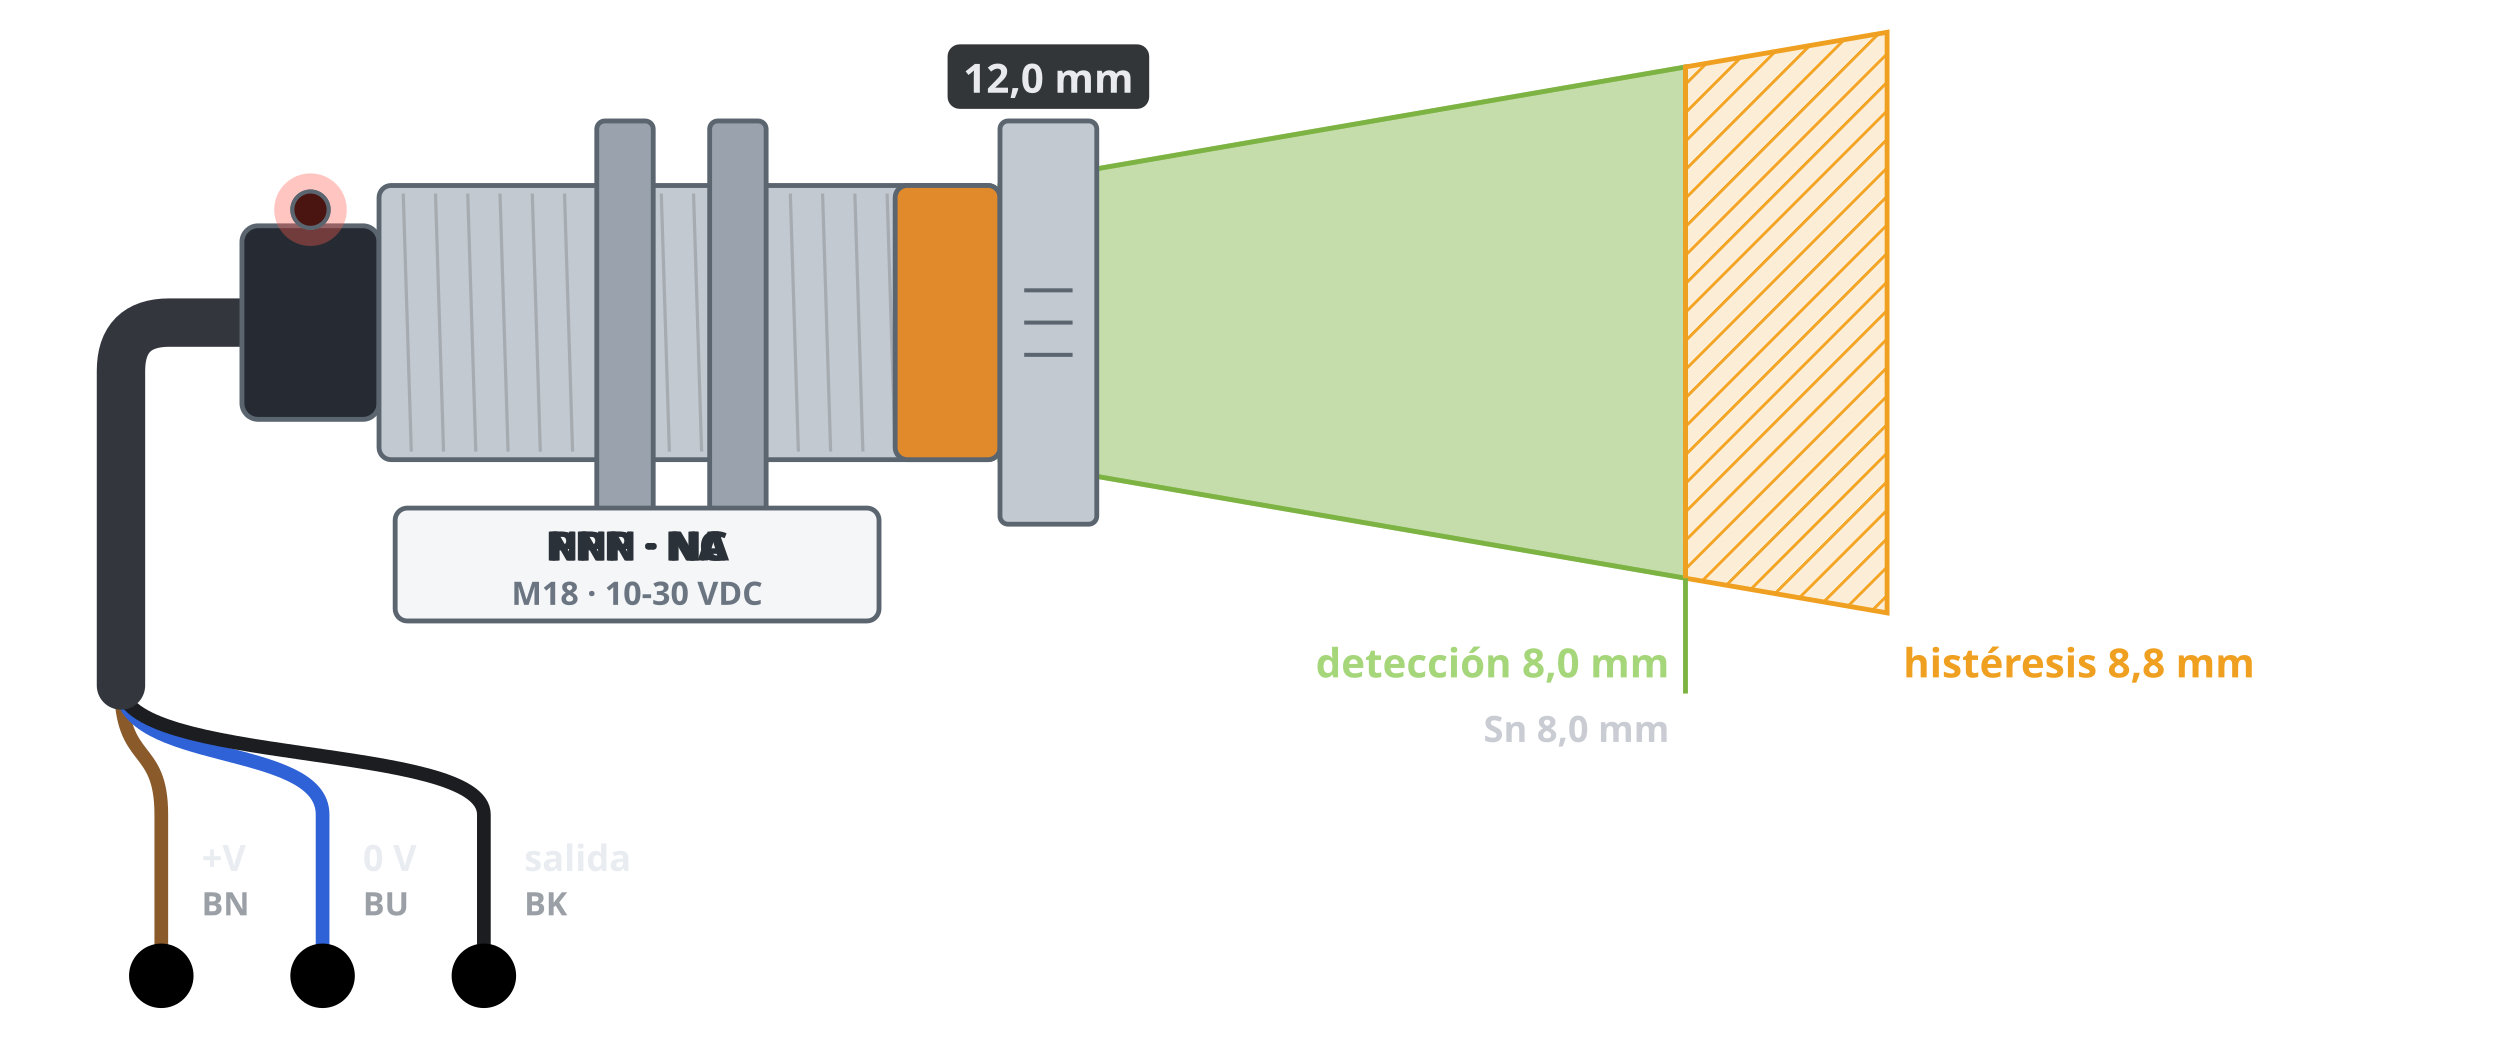
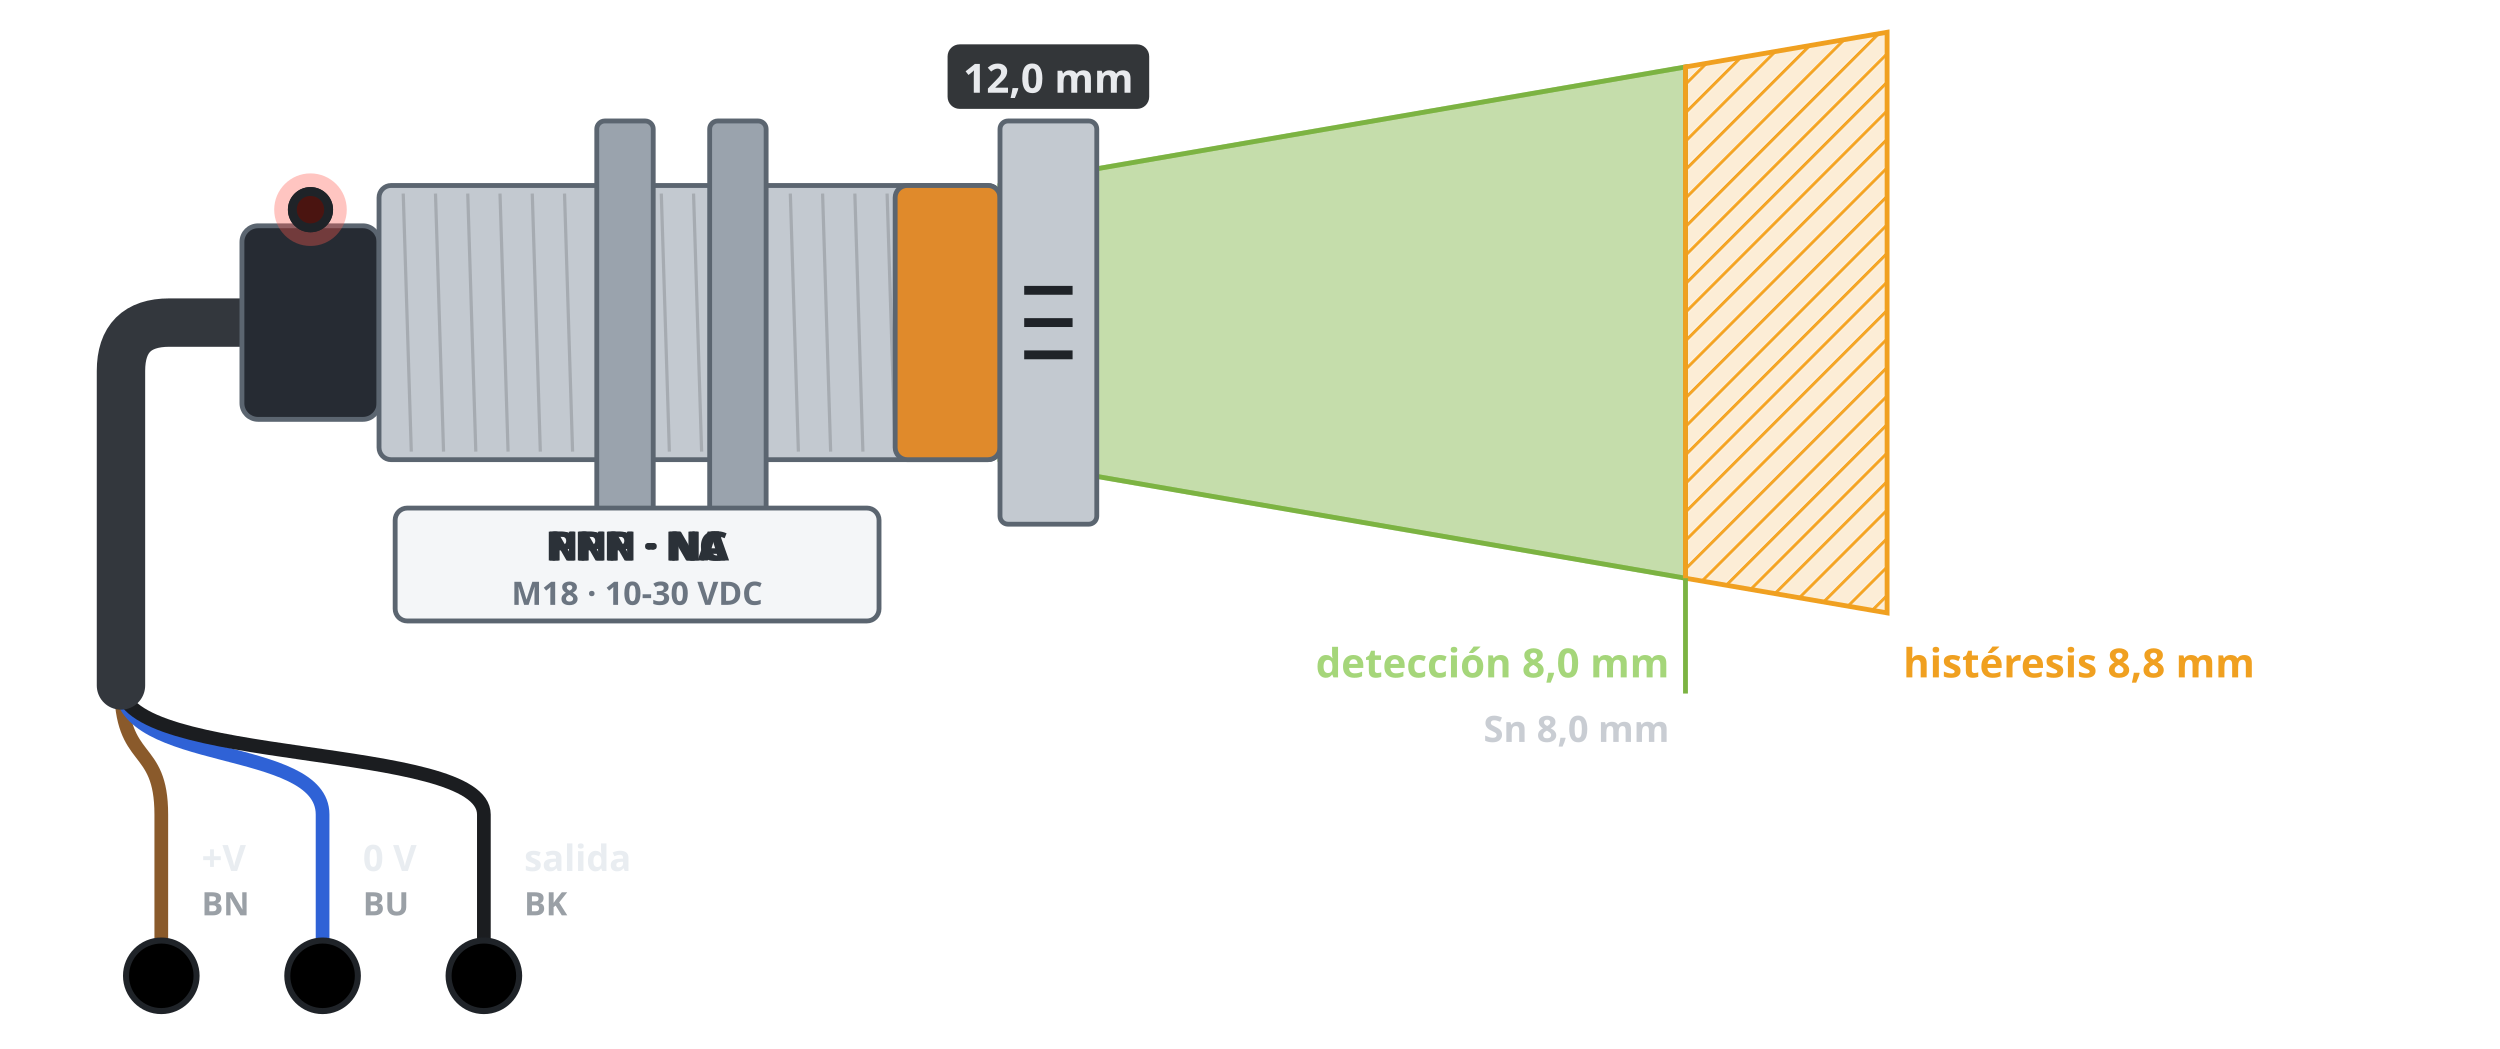
<svg xmlns="http://www.w3.org/2000/svg" viewBox="0 0 620 260" width="620" height="260" font-family="Segoe UI,Noto Sans,Arial,sans-serif">
  <defs>
    <pattern id="jwc-hys" width="5" height="5" patternUnits="userSpaceOnUse" patternTransform="rotate(45)">
      <rect width="5" height="5" fill="#f0a020" fill-opacity=".18" />
      <line x1="0" y1="0" x2="0" y2="5" stroke="#f0a020" stroke-width="1.4" />
    </pattern>
  </defs>
  <g data-show="!out.detecting">
    <g opacity=".4">
      <path d="M248 46 L418 16.6 V143.4 L248 114 Z" fill="#7cb342" stroke="#7cb342" stroke-width="1.2" fill-opacity=".35" />
    </g>
  </g>
  <g data-show="out.detecting">
    <path d="M248 46 L418 16.6 V143.4 L248 114 Z" fill="#7cb342" stroke="#7cb342" stroke-width="1.2" fill-opacity=".35" />
  </g>
  <path d="M418 16.6 L468 8 V152 L418 143.4 Z" fill="url(#jwc-hys)" stroke="#f0a020" stroke-width="1.2" />
  <path d="M418 143.4 V172" fill="none" stroke="#7cb342" stroke-width="1.2" />
  <text x="414" y="168" font-size="10" font-weight="700" fill="#a5d67a" text-anchor="end">detección 8,0 mm</text>
  <text x="472" y="168" font-size="10" font-weight="700" fill="#f0a020" text-anchor="start">histéresis 8,8 mm</text>
  <text x="414" y="184" font-size="9" font-weight="700" fill="#c9cdd3" text-anchor="end" data-text="out.snTxt">Sn 8,0 mm</text>
  <path d="M60 80 H42 Q30 80 30 92 V170 C30 190 40 184 40 202 V236" fill="none" stroke="#8a5a2b" stroke-width="3.4" />
-   <circle cx="40" cy="242" r="7" fill="#f4f6f8" stroke="#5b6570" stroke-width="1.2" />
-   <circle cx="40" cy="242" r="4.8" fill="none" stroke="#c9cfd6" stroke-width="1" />
-   <path d="M36.5 242h7 M40 238.5v7" fill="none" stroke="#39414b" stroke-width="1.8" stroke-linecap="round" />
+   <circle cx="40" cy="242" r="8.4" fill="#fbfbfc" stroke="#1f2328" stroke-width="2.2" />
+   <circle cx="40" cy="242" r="5.6" fill="none" stroke="#a3aab2" stroke-width="1.1" />
+   <path d="M35.4 242h9.2 M40 237.4v9.2" fill="none" stroke="#2a2e33" stroke-width="2.52" stroke-linecap="round" />
  <circle class="jw-term" data-term="BN" cx="40" cy="242" r="8" />
  <text x="50" y="216" font-size="9" font-weight="800" fill="#e9edf1" text-anchor="start">+V</text>
  <text x="50" y="227" font-size="8" font-weight="700" fill="#9aa0a6" text-anchor="start">BN</text>
  <path d="M60 80 H42 Q30 80 30 92 V170 C30 190 80 184 80 202 V236" fill="none" stroke="#2f62d6" stroke-width="3.4" />
-   <circle cx="80" cy="242" r="7" fill="#f4f6f8" stroke="#5b6570" stroke-width="1.2" />
-   <circle cx="80" cy="242" r="4.8" fill="none" stroke="#c9cfd6" stroke-width="1" />
-   <path d="M76.5 242h7 M80 238.5v7" fill="none" stroke="#39414b" stroke-width="1.8" stroke-linecap="round" />
+   <circle cx="80" cy="242" r="8.4" fill="#fbfbfc" stroke="#1f2328" stroke-width="2.2" />
+   <circle cx="80" cy="242" r="5.6" fill="none" stroke="#a3aab2" stroke-width="1.1" />
+   <path d="M75.4 242h9.2 M80 237.4v9.2" fill="none" stroke="#2a2e33" stroke-width="2.52" stroke-linecap="round" />
  <circle class="jw-term" data-term="BU" cx="80" cy="242" r="8" />
  <text x="90" y="216" font-size="9" font-weight="800" fill="#e9edf1" text-anchor="start">0 V</text>
  <text x="90" y="227" font-size="8" font-weight="700" fill="#9aa0a6" text-anchor="start">BU</text>
  <path d="M60 80 H42 Q30 80 30 92 V170 C30 190 120 184 120 202 V236" fill="none" stroke="#1b1d20" stroke-width="3.4" />
-   <circle cx="120" cy="242" r="7" fill="#f4f6f8" stroke="#5b6570" stroke-width="1.2" />
-   <circle cx="120" cy="242" r="4.8" fill="none" stroke="#c9cfd6" stroke-width="1" />
-   <path d="M116.5 242h7 M120 238.5v7" fill="none" stroke="#39414b" stroke-width="1.8" stroke-linecap="round" />
+   <circle cx="120" cy="242" r="8.4" fill="#fbfbfc" stroke="#1f2328" stroke-width="2.2" />
+   <circle cx="120" cy="242" r="5.6" fill="none" stroke="#a3aab2" stroke-width="1.1" />
+   <path d="M115.4 242h9.2 M120 237.4v9.2" fill="none" stroke="#2a2e33" stroke-width="2.52" stroke-linecap="round" />
  <circle class="jw-term" data-term="BK" cx="120" cy="242" r="8" />
  <text x="130" y="216" font-size="9" font-weight="800" fill="#e9edf1" text-anchor="start">salida</text>
  <text x="130" y="227" font-size="8" font-weight="700" fill="#9aa0a6" text-anchor="start">BK</text>
  <path d="M60 80 H42 Q30 80 30 92 V170" fill="none" stroke="#33373d" stroke-width="12" stroke-linecap="round" />
  <rect x="60" y="56" width="34" height="48" rx="4" fill="#262b33" stroke="#5b6570" stroke-width="1.2" />
  <rect x="94" y="46" width="154" height="68" rx="3" fill="#c3c9d0" stroke="#5b6570" stroke-width="1.2" />
  <path d="M100 48 l2 64" fill="none" stroke="#000" stroke-width="0.8" opacity=".15" />
  <path d="M108 48 l2 64" fill="none" stroke="#000" stroke-width="0.8" opacity=".15" />
  <path d="M116 48 l2 64" fill="none" stroke="#000" stroke-width="0.8" opacity=".15" />
  <path d="M124 48 l2 64" fill="none" stroke="#000" stroke-width="0.8" opacity=".15" />
  <path d="M132 48 l2 64" fill="none" stroke="#000" stroke-width="0.8" opacity=".15" />
  <path d="M140 48 l2 64" fill="none" stroke="#000" stroke-width="0.8" opacity=".15" />
  <path d="M148 48 l2 64" fill="none" stroke="#000" stroke-width="0.8" opacity=".15" />
  <path d="M156 48 l2 64" fill="none" stroke="#000" stroke-width="0.8" opacity=".15" />
  <path d="M164 48 l2 64" fill="none" stroke="#000" stroke-width="0.8" opacity=".15" />
  <path d="M172 48 l2 64" fill="none" stroke="#000" stroke-width="0.8" opacity=".15" />
  <path d="M180 48 l2 64" fill="none" stroke="#000" stroke-width="0.8" opacity=".15" />
  <path d="M188 48 l2 64" fill="none" stroke="#000" stroke-width="0.8" opacity=".15" />
  <path d="M196 48 l2 64" fill="none" stroke="#000" stroke-width="0.8" opacity=".15" />
  <path d="M204 48 l2 64" fill="none" stroke="#000" stroke-width="0.8" opacity=".15" />
  <path d="M212 48 l2 64" fill="none" stroke="#000" stroke-width="0.8" opacity=".15" />
  <path d="M220 48 l2 64" fill="none" stroke="#000" stroke-width="0.8" opacity=".15" />
  <path d="M228 48 l2 64" fill="none" stroke="#000" stroke-width="0.8" opacity=".15" />
  <path d="M236 48 l2 64" fill="none" stroke="#000" stroke-width="0.8" opacity=".15" />
  <rect x="148" y="30" width="14" height="100" rx="2" fill="#9aa3ad" stroke="#5b6570" stroke-width="1.2" />
  <rect x="176" y="30" width="14" height="100" rx="2" fill="#9aa3ad" stroke="#5b6570" stroke-width="1.2" />
  <rect x="222" y="46" width="26" height="68" rx="3" fill="#e08a2b" stroke="#5b6570" stroke-width="1.2" />
  <g data-show="out.output">
    <circle cx="77" cy="52" r="9" fill="#ff5a4e" stroke="none" stroke-width="0" opacity=".35" />
-     <circle cx="77" cy="52" r="4.5" fill="#ff5a4e" stroke="#5b6570" stroke-width="1" />
+     <circle cx="77" cy="52" r="4.5" fill="#ff5a4e" stroke="#1f2328" stroke-width="2.2" />
  </g>
-   <circle cx="77" cy="52" r="4.5" fill="#4a1410" stroke="#5b6570" stroke-width="1" data-show="!out.output" />
+   <circle cx="77" cy="52" r="4.5" fill="#4a1410" stroke="#1f2328" stroke-width="2.2" data-show="!out.output" />
  <rect x="98" y="126" width="120" height="28" rx="3" fill="#f4f6f8" stroke="#5b6570" stroke-width="1.2" />
  <g data-show="param.output=pnp">
    <g data-show="param.contact=no">
      <text x="158" y="139" font-size="10" font-weight="800" fill="#2b3138" text-anchor="middle">PNP · NA</text>
    </g>
  </g>
  <g data-show="param.output=pnp">
    <g data-show="param.contact=nc">
      <text x="158" y="139" font-size="10" font-weight="800" fill="#2b3138" text-anchor="middle">PNP · NC</text>
    </g>
  </g>
  <g data-show="param.output=npn">
    <g data-show="param.contact=no">
      <text x="158" y="139" font-size="10" font-weight="800" fill="#2b3138" text-anchor="middle">NPN · NA</text>
    </g>
  </g>
  <g data-show="param.output=npn">
    <g data-show="param.contact=nc">
      <text x="158" y="139" font-size="10" font-weight="800" fill="#2b3138" text-anchor="middle">NPN · NC</text>
    </g>
  </g>
  <text x="158" y="150" font-size="8" font-weight="600" fill="#6b7581" text-anchor="middle">M18 · 10-30 VDC</text>
  <g data-translate="out.distance|param.distance:0,8,8.8,20:x:0,170,220,320" data-action="distance" data-kind="drag" data-drag="x:248:0,8,8.8,20:0,170,220,320" style="cursor:ew-resize">
    <rect x="244" y="12" width="32" height="122" fill="#000" stroke="none" stroke-width="0" opacity="0" />
    <rect x="248" y="30" width="24" height="100" rx="2" fill="#c3c9d0" stroke="#5b6570" stroke-width="1.2" />
-     <path d="M254 72 H266" fill="none" stroke="#5b6570" stroke-width="1" />
-     <path d="M254 80 H266" fill="none" stroke="#5b6570" stroke-width="1" />
-     <path d="M254 88 H266" fill="none" stroke="#5b6570" stroke-width="1" />
+     <path d="M254 72 H266" fill="none" stroke="#1f2328" stroke-width="2.2" />
+     <path d="M254 80 H266" fill="none" stroke="#1f2328" stroke-width="2.2" />
+     <path d="M254 88 H266" fill="none" stroke="#1f2328" stroke-width="2.2" />
    <rect x="235" y="11" width="50" height="16" rx="3" fill="#101317" stroke="none" stroke-width="0" fill-opacity=".85" />
    <text x="260" y="23" font-size="10" font-weight="800" fill="#e8eaed" text-anchor="middle" data-text="out.distance|param.distance:mm">12,0 mm</text>
  </g>
</svg>
